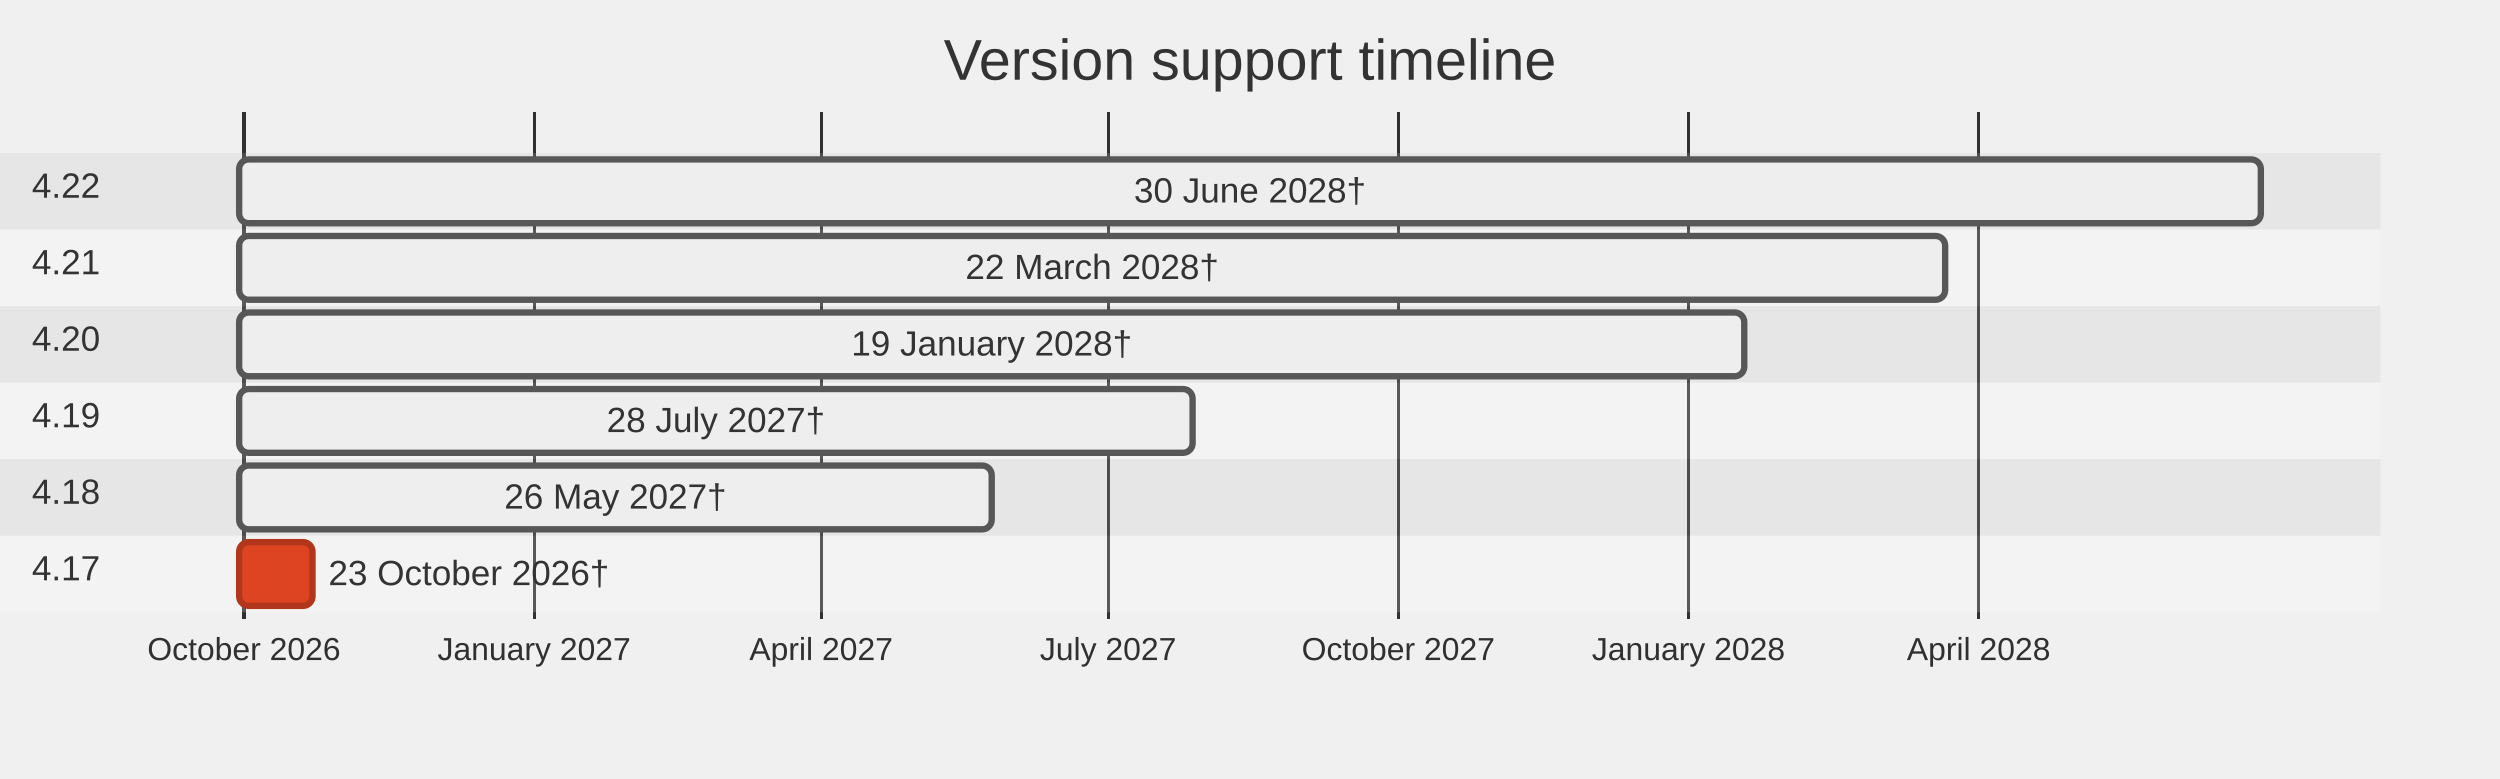
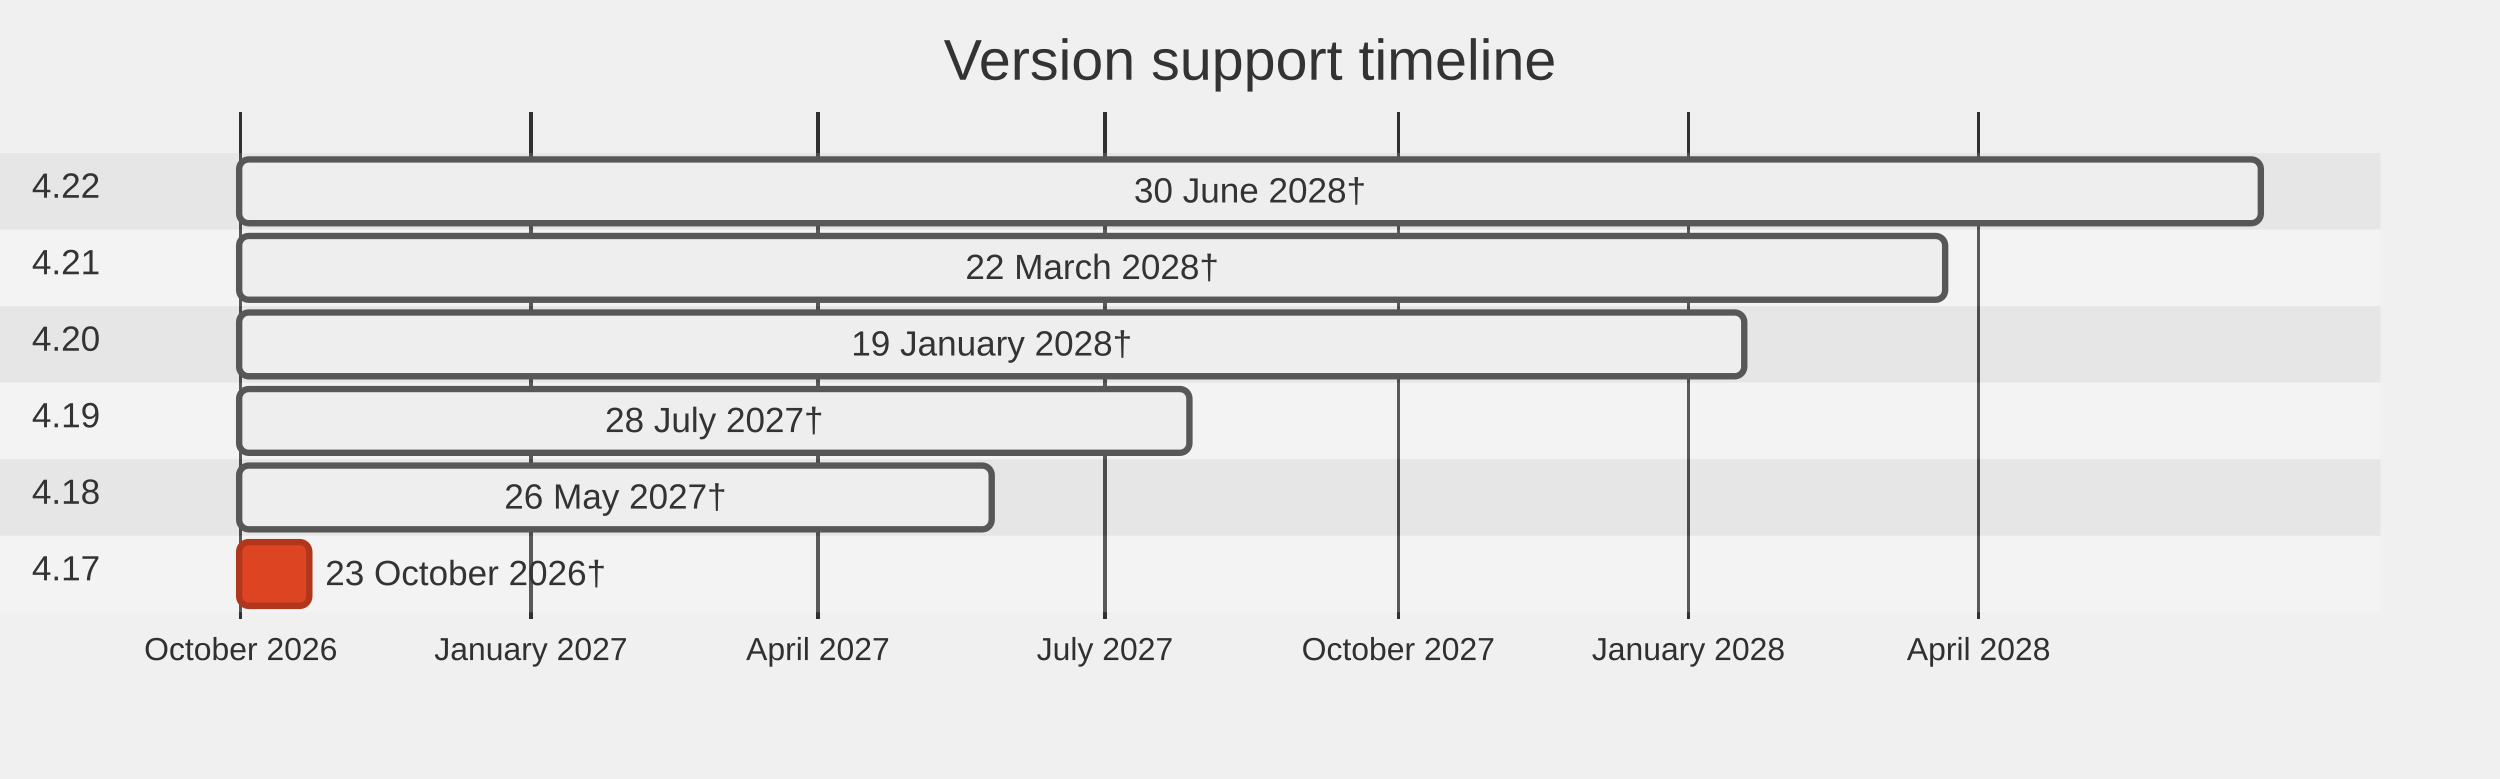
<svg xmlns="http://www.w3.org/2000/svg" id="my-svg" width="100%" viewBox="0 0 784 244" style="max-width: 784px; background-color: white;" role="graphics-document document" aria-roledescription="gantt">
  <style>#my-svg{font-family:"trebuchet ms",verdana,arial,sans-serif;font-size:16px;fill:#000000;}@keyframes edge-animation-frame{from{stroke-dashoffset:0;}}@keyframes dash{to{stroke-dashoffset:0;}}#my-svg .edge-animation-slow{stroke-dasharray:9,5!important;stroke-dashoffset:900;animation:dash 50s linear infinite;stroke-linecap:round;}#my-svg .edge-animation-fast{stroke-dasharray:9,5!important;stroke-dashoffset:900;animation:dash 20s linear infinite;stroke-linecap:round;}#my-svg .error-icon{fill:#552222;}#my-svg .error-text{fill:#552222;stroke:#552222;}#my-svg .edge-thickness-normal{stroke-width:1px;}#my-svg .edge-thickness-thick{stroke-width:3.5px;}#my-svg .edge-pattern-solid{stroke-dasharray:0;}#my-svg .edge-thickness-invisible{stroke-width:0;fill:none;}#my-svg .edge-pattern-dashed{stroke-dasharray:3;}#my-svg .edge-pattern-dotted{stroke-dasharray:2;}#my-svg .marker{fill:#666;stroke:#666;}#my-svg .marker.cross{stroke:#666;}#my-svg svg{font-family:"trebuchet ms",verdana,arial,sans-serif;font-size:16px;}#my-svg p{margin:0;}#my-svg .mermaid-main-font{font-family:"trebuchet ms",verdana,arial,sans-serif;}#my-svg .exclude-range{fill:#eeeeee;}#my-svg .section{stroke:none;opacity:0.2;}#my-svg .section0{fill:hsl(0, 0%, 73.922%);}#my-svg .section2{fill:hsl(0, 0%, 73.922%);}#my-svg .section1,#my-svg .section3{fill:white;opacity:0.2;}#my-svg .sectionTitle0{fill:#333;}#my-svg .sectionTitle1{fill:#333;}#my-svg .sectionTitle2{fill:#333;}#my-svg .sectionTitle3{fill:#333;}#my-svg .sectionTitle{text-anchor:start;font-family:"trebuchet ms",verdana,arial,sans-serif;}#my-svg .grid .tick{stroke:hsl(0, 0%, 90%);opacity:0.8;shape-rendering:crispEdges;}#my-svg .grid .tick text{font-family:"trebuchet ms",verdana,arial,sans-serif;fill:#000000;}#my-svg .grid path{stroke-width:0;}#my-svg .today{fill:none;stroke:#d42;stroke-width:2px;}#my-svg .task{stroke-width:2;}#my-svg .taskText{text-anchor:middle;font-family:"trebuchet ms",verdana,arial,sans-serif;}#my-svg .taskTextOutsideRight{fill:#333;text-anchor:start;font-family:"trebuchet ms",verdana,arial,sans-serif;}#my-svg .taskTextOutsideLeft{fill:#333;text-anchor:end;}#my-svg .task.clickable{cursor:pointer;}#my-svg .taskText.clickable{cursor:pointer;fill:#003163!important;font-weight:bold;}#my-svg .taskTextOutsideLeft.clickable{cursor:pointer;fill:#003163!important;font-weight:bold;}#my-svg .taskTextOutsideRight.clickable{cursor:pointer;fill:#003163!important;font-weight:bold;}#my-svg .taskText0,#my-svg .taskText1,#my-svg .taskText2,#my-svg .taskText3{fill:white;}#my-svg .task0,#my-svg .task1,#my-svg .task2,#my-svg .task3{fill:#707070;stroke:hsl(0, 0%, 33.922%);}#my-svg .taskTextOutside0,#my-svg .taskTextOutside2{fill:#333;}#my-svg .taskTextOutside1,#my-svg .taskTextOutside3{fill:#333;}#my-svg .active0,#my-svg .active1,#my-svg .active2,#my-svg .active3{fill:#eee;stroke:hsl(0, 0%, 33.922%);}#my-svg .activeText0,#my-svg .activeText1,#my-svg .activeText2,#my-svg .activeText3{fill:#333!important;}#my-svg .done0,#my-svg .done1,#my-svg .done2,#my-svg .done3{stroke:#666;fill:#bbb;stroke-width:2;}#my-svg .doneText0,#my-svg .doneText1,#my-svg .doneText2,#my-svg .doneText3{fill:#333!important;}#my-svg .doneText0.taskTextOutsideLeft,#my-svg .doneText0.taskTextOutsideRight,#my-svg .doneText1.taskTextOutsideLeft,#my-svg .doneText1.taskTextOutsideRight,#my-svg .doneText2.taskTextOutsideLeft,#my-svg .doneText2.taskTextOutsideRight,#my-svg .doneText3.taskTextOutsideLeft,#my-svg .doneText3.taskTextOutsideRight{fill:#333!important;}#my-svg .crit0,#my-svg .crit1,#my-svg .crit2,#my-svg .crit3{stroke:hsl(10.909, 73.333%, 40%);fill:#d42;stroke-width:2;}#my-svg .activeCrit0,#my-svg .activeCrit1,#my-svg .activeCrit2,#my-svg .activeCrit3{stroke:hsl(10.909, 73.333%, 40%);fill:#eee;stroke-width:2;}#my-svg .doneCrit0,#my-svg .doneCrit1,#my-svg .doneCrit2,#my-svg .doneCrit3{stroke:hsl(10.909, 73.333%, 40%);fill:#bbb;stroke-width:2;cursor:pointer;shape-rendering:crispEdges;}#my-svg .milestone{transform:rotate(45deg) scale(0.8,0.8);}#my-svg .milestoneText{font-style:italic;}#my-svg .doneCritText0,#my-svg .doneCritText1,#my-svg .doneCritText2,#my-svg .doneCritText3{fill:#333!important;}#my-svg .doneCritText0.taskTextOutsideLeft,#my-svg .doneCritText0.taskTextOutsideRight,#my-svg .doneCritText1.taskTextOutsideLeft,#my-svg .doneCritText1.taskTextOutsideRight,#my-svg .doneCritText2.taskTextOutsideLeft,#my-svg .doneCritText2.taskTextOutsideRight,#my-svg .doneCritText3.taskTextOutsideLeft,#my-svg .doneCritText3.taskTextOutsideRight{fill:#333!important;}#my-svg .vert{stroke:#d42;}#my-svg .vertText{font-size:15px;text-anchor:middle;fill:#d42!important;}#my-svg .activeCritText0,#my-svg .activeCritText1,#my-svg .activeCritText2,#my-svg .activeCritText3{fill:#333!important;}#my-svg .titleText{text-anchor:middle;font-size:18px;fill:#333;font-family:"trebuchet ms",verdana,arial,sans-serif;}#my-svg .node .neo-node{stroke:#999;}#my-svg [data-look="neo"].node rect,#my-svg [data-look="neo"].cluster rect,#my-svg [data-look="neo"].node polygon{stroke:url(#my-svg-gradient);filter:drop-shadow( 1px 2px 2px rgba(185,185,185,1));}#my-svg [data-look="neo"].swimlane.cluster rect{filter:none;}#my-svg [data-look="neo"].node path{stroke:url(#my-svg-gradient);stroke-width:1px;}#my-svg [data-look="neo"].node .outer-path{filter:drop-shadow( 1px 2px 2px rgba(185,185,185,1));}#my-svg [data-look="neo"].node .neo-line path{stroke:#999;filter:none;}#my-svg [data-look="neo"].node circle{stroke:url(#my-svg-gradient);filter:drop-shadow( 1px 2px 2px rgba(185,185,185,1));}#my-svg [data-look="neo"].node circle .state-start{fill:#000000;}#my-svg [data-look="neo"].icon-shape .icon{fill:url(#my-svg-gradient);filter:drop-shadow( 1px 2px 2px rgba(185,185,185,1));}#my-svg [data-look="neo"].icon-shape .icon-neo path{stroke:url(#my-svg-gradient);filter:drop-shadow( 1px 2px 2px rgba(185,185,185,1));}#my-svg :root{--mermaid-font-family:"trebuchet ms",verdana,arial,sans-serif;}</style>
  <g />
  <g class="grid" transform="translate(75, 194)" fill="none" font-size="10" font-family="sans-serif" text-anchor="middle">
    <path class="domain" stroke="currentColor" d="M0.5,-159V0.5H634.5V-159" />
-     <g class="tick" opacity="1" transform="translate(1.5,0)">
+     <g class="tick" opacity="1" transform="translate(0.5,0)">
      <line stroke="currentColor" y2="-159" />
      <text fill="#000" y="3" dy="1em" stroke="none" font-size="10" style="text-anchor: middle;"> October 2026</text>
    </g>
-     <g class="tick" opacity="1" transform="translate(92.5,0)">
+     <g class="tick" opacity="1" transform="translate(91.5,0)">
      <line stroke="currentColor" y2="-159" />
      <text fill="#000" y="3" dy="1em" stroke="none" font-size="10" style="text-anchor: middle;"> January 2027</text>
    </g>
-     <g class="tick" opacity="1" transform="translate(182.5,0)">
+     <g class="tick" opacity="1" transform="translate(181.5,0)">
      <line stroke="currentColor" y2="-159" />
      <text fill="#000" y="3" dy="1em" stroke="none" font-size="10" style="text-anchor: middle;"> April 2027</text>
    </g>
-     <g class="tick" opacity="1" transform="translate(272.5,0)">
+     <g class="tick" opacity="1" transform="translate(271.5,0)">
      <line stroke="currentColor" y2="-159" />
      <text fill="#000" y="3" dy="1em" stroke="none" font-size="10" style="text-anchor: middle;"> July 2027</text>
    </g>
    <g class="tick" opacity="1" transform="translate(363.5,0)">
      <line stroke="currentColor" y2="-159" />
      <text fill="#000" y="3" dy="1em" stroke="none" font-size="10" style="text-anchor: middle;"> October 2027</text>
    </g>
    <g class="tick" opacity="1" transform="translate(454.5,0)">
      <line stroke="currentColor" y2="-159" />
      <text fill="#000" y="3" dy="1em" stroke="none" font-size="10" style="text-anchor: middle;"> January 2028</text>
    </g>
    <g class="tick" opacity="1" transform="translate(545.5,0)">
      <line stroke="currentColor" y2="-159" />
      <text fill="#000" y="3" dy="1em" stroke="none" font-size="10" style="text-anchor: middle;"> April 2028</text>
    </g>
  </g>
  <g>
    <rect x="0" y="48" width="746.5" height="24" class="section section0" />
    <rect x="0" y="72" width="746.5" height="24" class="section section1" />
    <rect x="0" y="96" width="746.5" height="24" class="section section2" />
    <rect x="0" y="120" width="746.5" height="24" class="section section3" />
    <rect x="0" y="144" width="746.5" height="24" class="section section0" />
    <rect x="0" y="168" width="746.5" height="24" class="section section1" />
  </g>
  <g>
    <rect id="my-svg-task1" rx="3" ry="3" x="75" y="50" width="634" height="20" transform-origin="392px 60px" class="task active0" />
    <rect id="my-svg-task2" rx="3" ry="3" x="75" y="74" width="535" height="20" transform-origin="342.5px 84px" class="task active1" />
    <rect id="my-svg-task3" rx="3" ry="3" x="75" y="98" width="472" height="20" transform-origin="311px 108px" class="task active2" />
-     <rect id="my-svg-task4" rx="3" ry="3" x="75" y="122" width="299" height="20" transform-origin="224.5px 132px" class="task active3" />
+     <rect id="my-svg-task4" rx="3" ry="3" x="75" y="122" width="298" height="20" transform-origin="224px 132px" class="task active3" />
    <rect id="my-svg-task5" rx="3" ry="3" x="75" y="146" width="236" height="20" transform-origin="193px 156px" class="task active0" />
-     <rect id="my-svg-task6" rx="3" ry="3" x="75" y="170" width="23" height="20" transform-origin="86.5px 180px" class="task crit1" />
+     <rect id="my-svg-task6" rx="3" ry="3" x="75" y="170" width="22" height="20" transform-origin="86px 180px" class="task crit1" />
    <text id="my-svg-task1-text" font-size="11" x="392" y="63.5" class="taskText taskText0 activeText0 width-78.939453125">30 June 2028†       </text>
    <text id="my-svg-task2-text" font-size="11" x="342.5" y="87.5" class="taskText taskText1 activeText1 width-88.51611328125">22 March 2028†      </text>
    <text id="my-svg-task3-text" font-size="11" x="311" y="111.5" class="taskText taskText2 activeText2 width-96.685546875">19 January 2028†    </text>
-     <text id="my-svg-task4-text" font-size="11" x="224.5" y="135.5" class="taskText taskText3 activeText3 width-74.76611328125">28 July 2027†       </text>
+     <text id="my-svg-task4-text" font-size="11" x="224" y="135.5" class="taskText taskText3 activeText3 width-74.76611328125">28 July 2027†       </text>
    <text id="my-svg-task5-text" font-size="11" x="193" y="159.5" class="taskText taskText0 activeText0 width-77.7255859375">26 May 2027†        </text>
-     <text id="my-svg-task6-text" font-size="11" x="103" y="183.5" class="taskTextOutsideRight taskTextOutside1  critText1 width-99.005859375">23 October 2026†    </text>
+     <text id="my-svg-task6-text" font-size="11" x="102" y="183.5" class="taskTextOutsideRight taskTextOutside1  critText1 width-99.005859375">23 October 2026†    </text>
  </g>
  <g>
    <text dy="0em" x="10" y="62" font-size="11" class="sectionTitle sectionTitle0">
      <tspan alignment-baseline="central" x="10">4.22</tspan>
    </text>
    <text dy="0em" x="10" y="86" font-size="11" class="sectionTitle sectionTitle1">
      <tspan alignment-baseline="central" x="10">4.21</tspan>
    </text>
    <text dy="0em" x="10" y="110" font-size="11" class="sectionTitle sectionTitle2">
      <tspan alignment-baseline="central" x="10">4.20</tspan>
    </text>
    <text dy="0em" x="10" y="134" font-size="11" class="sectionTitle sectionTitle3">
      <tspan alignment-baseline="central" x="10">4.19</tspan>
    </text>
    <text dy="0em" x="10" y="158" font-size="11" class="sectionTitle sectionTitle0">
      <tspan alignment-baseline="central" x="10">4.18</tspan>
    </text>
    <text dy="0em" x="10" y="182" font-size="11" class="sectionTitle sectionTitle1">
      <tspan alignment-baseline="central" x="10">4.17</tspan>
    </text>
  </g>
  <text x="392" y="25" class="titleText">Version support timeline</text>
</svg>
